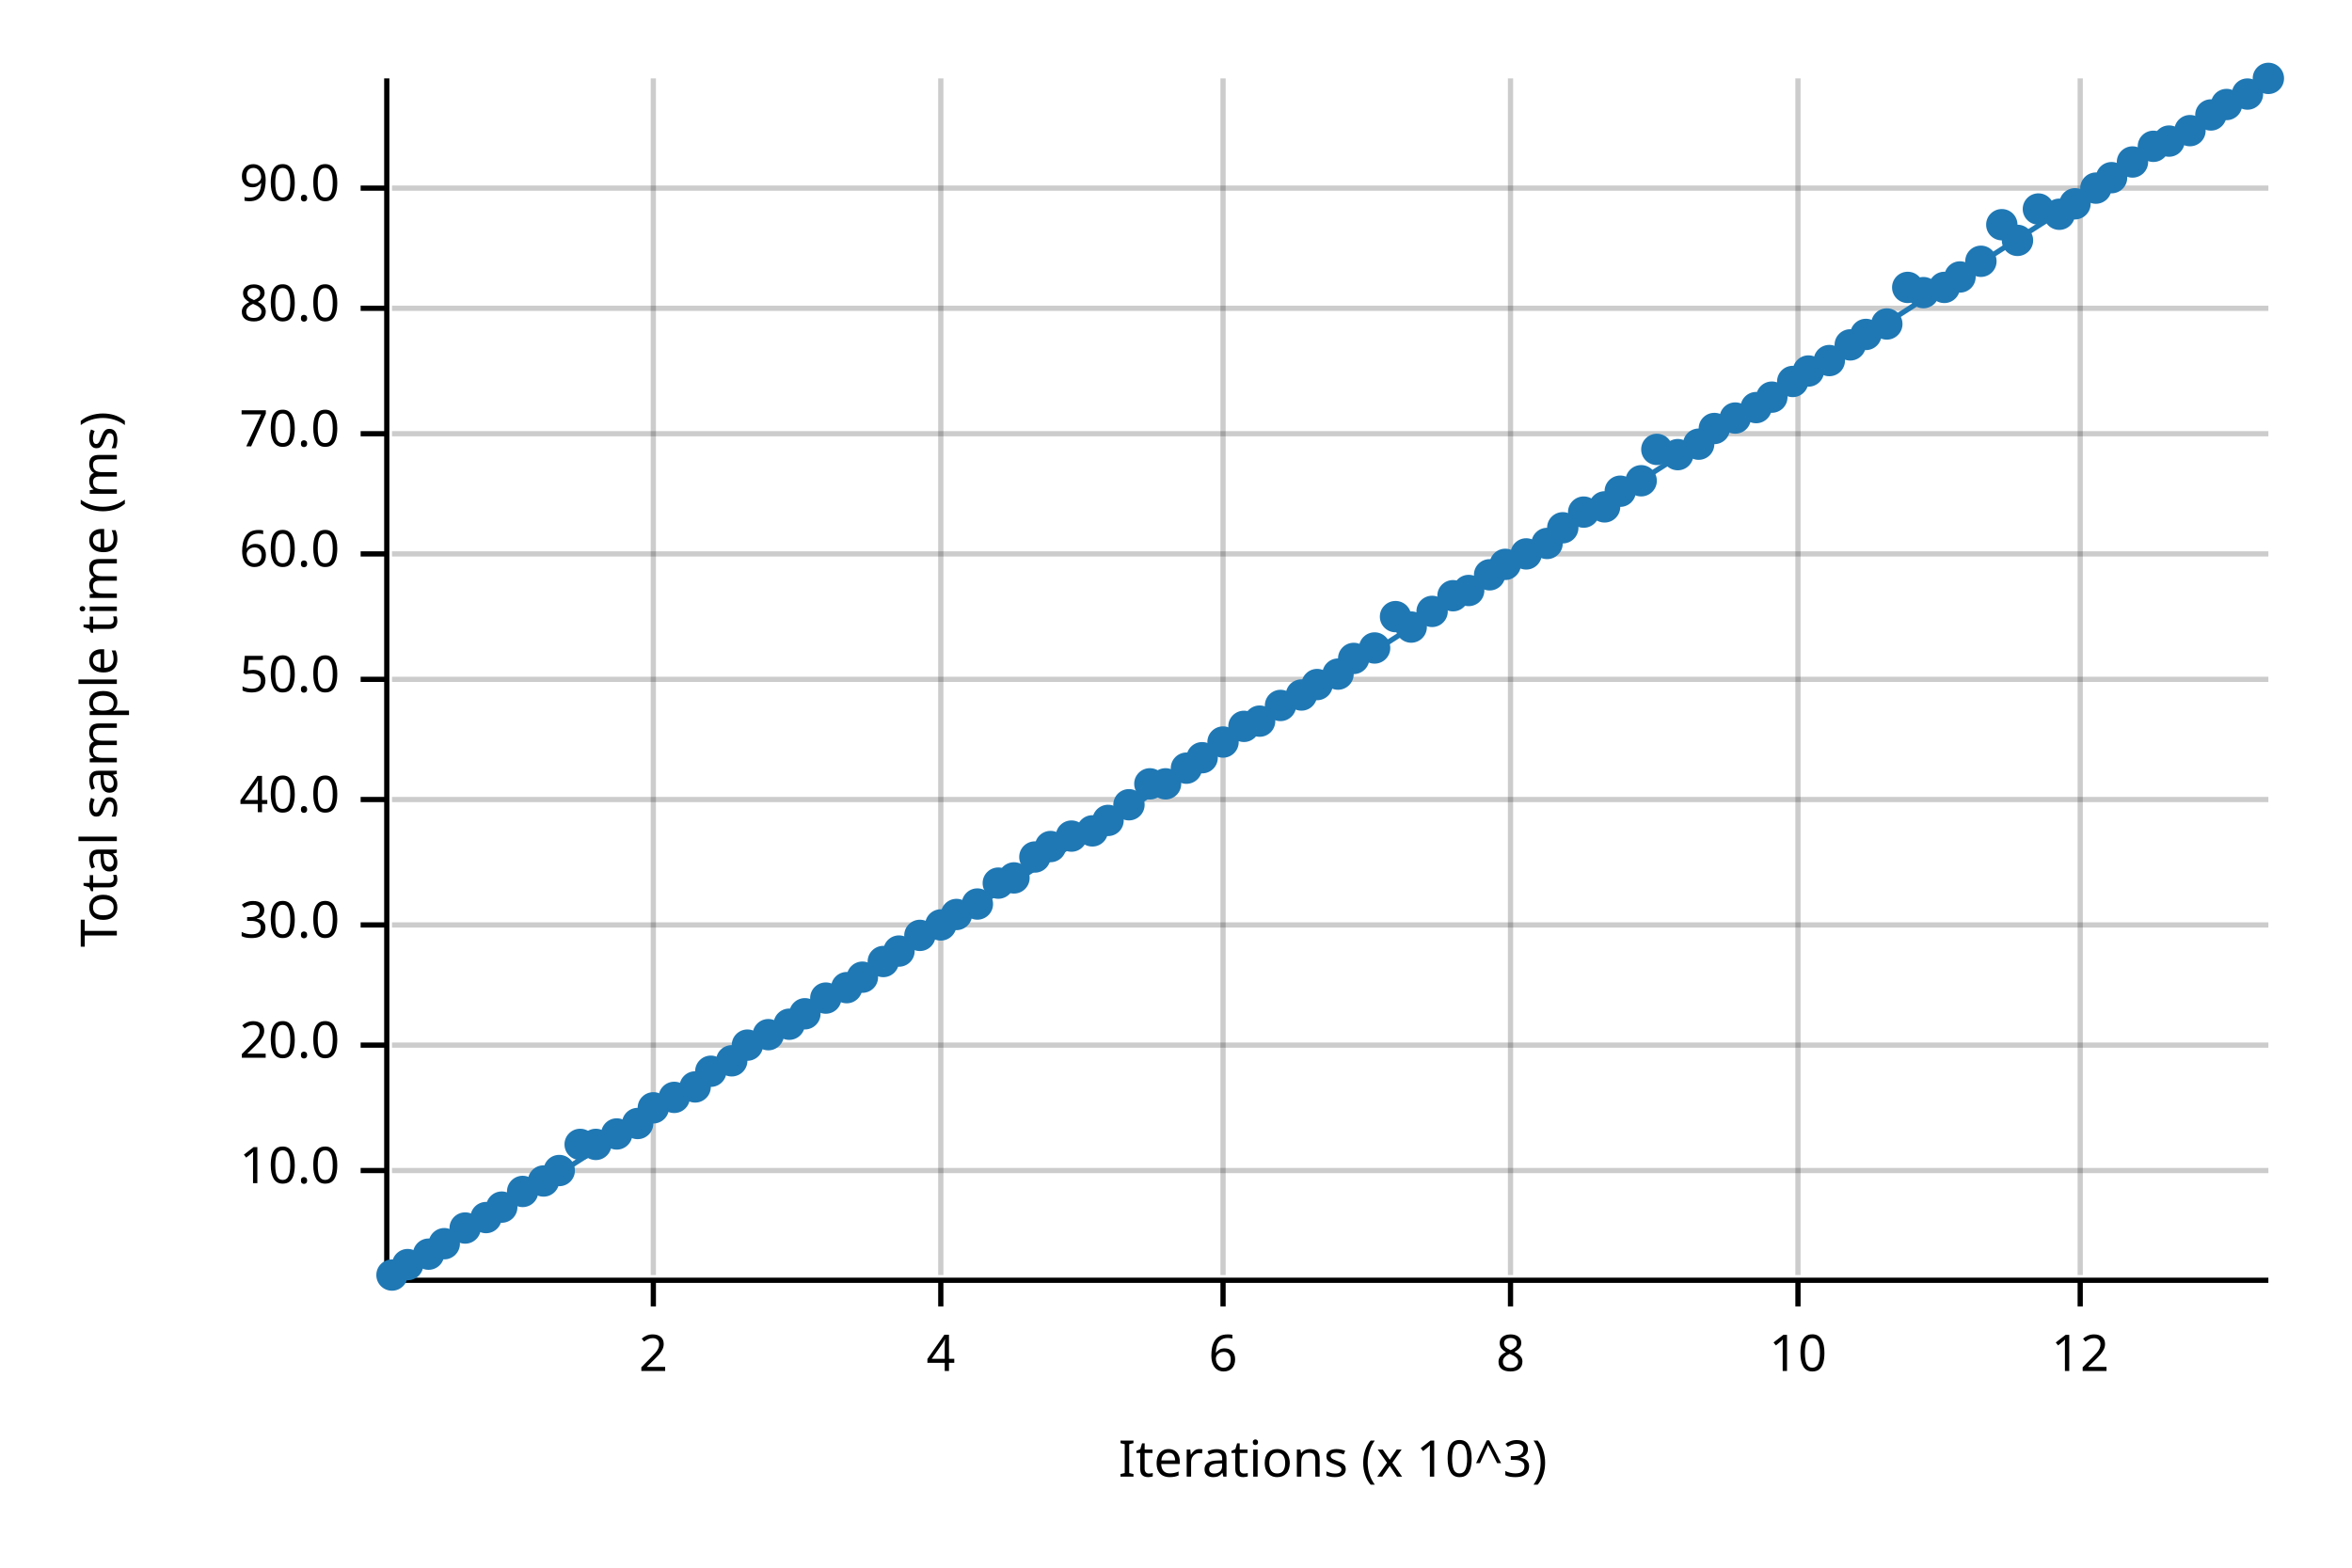
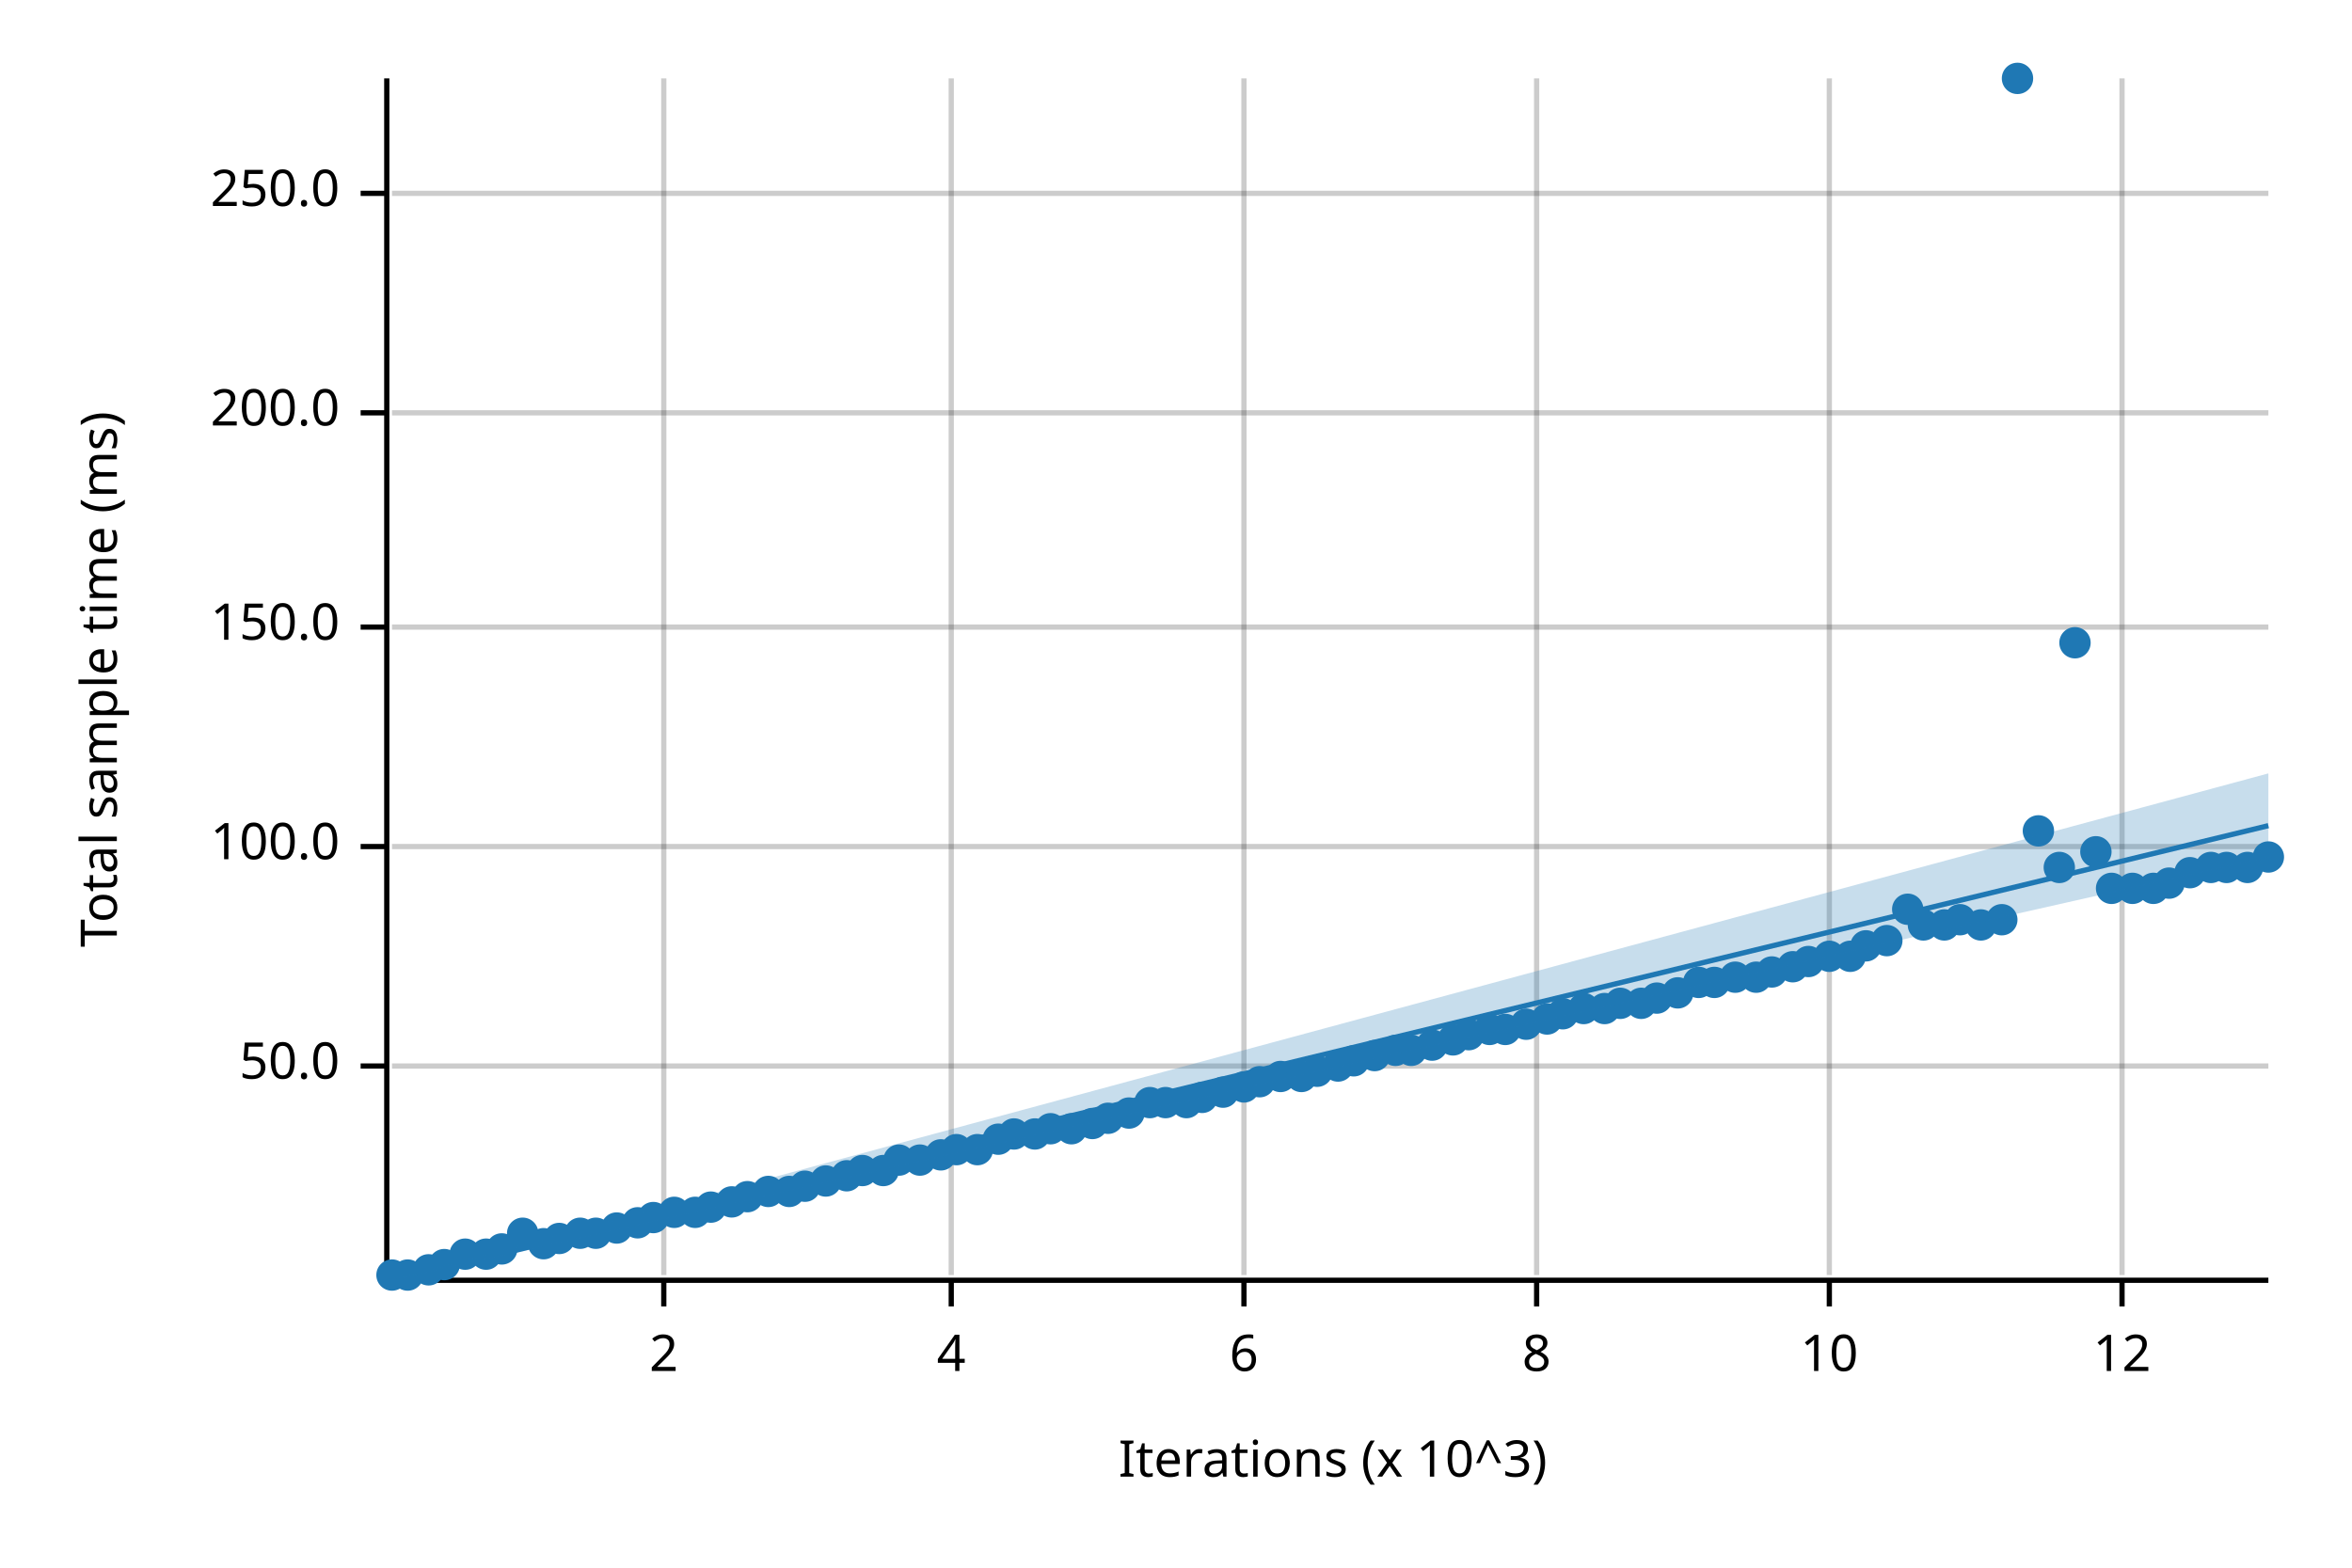
<svg xmlns="http://www.w3.org/2000/svg" width="450" height="300" viewBox="0 0 450 300">
  <text x="15" y="130" dy="0.76em" text-anchor="middle" font-family="sans-serif" font-size="9.677" opacity="1" fill="#000000" transform="rotate(270, 15, 130)">
Total sample time (ms)
</text>
  <text x="255" y="285" dy="-0.5ex" text-anchor="middle" font-family="sans-serif" font-size="9.677" opacity="1" fill="#000000">
Iterations (x 10^3)
</text>
-   <line opacity="0.2" stroke="#000000" stroke-width="1" x1="125" y1="244" x2="125" y2="15" />
-   <line opacity="0.2" stroke="#000000" stroke-width="1" x1="180" y1="244" x2="180" y2="15" />
-   <line opacity="0.2" stroke="#000000" stroke-width="1" x1="234" y1="244" x2="234" y2="15" />
-   <line opacity="0.2" stroke="#000000" stroke-width="1" x1="289" y1="244" x2="289" y2="15" />
-   <line opacity="0.2" stroke="#000000" stroke-width="1" x1="344" y1="244" x2="344" y2="15" />
-   <line opacity="0.2" stroke="#000000" stroke-width="1" x1="398" y1="244" x2="398" y2="15" />
-   <line opacity="0.2" stroke="#000000" stroke-width="1" x1="75" y1="224" x2="434" y2="224" />
-   <line opacity="0.2" stroke="#000000" stroke-width="1" x1="75" y1="200" x2="434" y2="200" />
-   <line opacity="0.2" stroke="#000000" stroke-width="1" x1="75" y1="177" x2="434" y2="177" />
-   <line opacity="0.2" stroke="#000000" stroke-width="1" x1="75" y1="153" x2="434" y2="153" />
-   <line opacity="0.2" stroke="#000000" stroke-width="1" x1="75" y1="130" x2="434" y2="130" />
-   <line opacity="0.2" stroke="#000000" stroke-width="1" x1="75" y1="106" x2="434" y2="106" />
-   <line opacity="0.2" stroke="#000000" stroke-width="1" x1="75" y1="83" x2="434" y2="83" />
-   <line opacity="0.2" stroke="#000000" stroke-width="1" x1="75" y1="59" x2="434" y2="59" />
-   <line opacity="0.2" stroke="#000000" stroke-width="1" x1="75" y1="36" x2="434" y2="36" />
+   <line opacity="0.2" stroke="#000000" stroke-width="1" x1="127" y1="244" x2="127" y2="15" />
+   <line opacity="0.2" stroke="#000000" stroke-width="1" x1="182" y1="244" x2="182" y2="15" />
+   <line opacity="0.2" stroke="#000000" stroke-width="1" x1="238" y1="244" x2="238" y2="15" />
+   <line opacity="0.2" stroke="#000000" stroke-width="1" x1="294" y1="244" x2="294" y2="15" />
+   <line opacity="0.2" stroke="#000000" stroke-width="1" x1="350" y1="244" x2="350" y2="15" />
+   <line opacity="0.2" stroke="#000000" stroke-width="1" x1="406" y1="244" x2="406" y2="15" />
+   <line opacity="0.2" stroke="#000000" stroke-width="1" x1="75" y1="204" x2="434" y2="204" />
+   <line opacity="0.2" stroke="#000000" stroke-width="1" x1="75" y1="162" x2="434" y2="162" />
+   <line opacity="0.2" stroke="#000000" stroke-width="1" x1="75" y1="120" x2="434" y2="120" />
+   <line opacity="0.2" stroke="#000000" stroke-width="1" x1="75" y1="79" x2="434" y2="79" />
+   <line opacity="0.2" stroke="#000000" stroke-width="1" x1="75" y1="37" x2="434" y2="37" />
  <polyline fill="none" opacity="1" stroke="#000000" stroke-width="1" points="74,15 74,244 " />
-   <text x="65" y="224" dy="0.5ex" text-anchor="end" font-family="sans-serif" font-size="9.677" opacity="1" fill="#000000">
- 10.0
- </text>
-   <polyline fill="none" opacity="1" stroke="#000000" stroke-width="1" points="69,224 74,224 " />
-   <text x="65" y="200" dy="0.5ex" text-anchor="end" font-family="sans-serif" font-size="9.677" opacity="1" fill="#000000">
- 20.0
- </text>
-   <polyline fill="none" opacity="1" stroke="#000000" stroke-width="1" points="69,200 74,200 " />
-   <text x="65" y="177" dy="0.5ex" text-anchor="end" font-family="sans-serif" font-size="9.677" opacity="1" fill="#000000">
- 30.0
- </text>
-   <polyline fill="none" opacity="1" stroke="#000000" stroke-width="1" points="69,177 74,177 " />
-   <text x="65" y="153" dy="0.5ex" text-anchor="end" font-family="sans-serif" font-size="9.677" opacity="1" fill="#000000">
- 40.0
- </text>
-   <polyline fill="none" opacity="1" stroke="#000000" stroke-width="1" points="69,153 74,153 " />
-   <text x="65" y="130" dy="0.5ex" text-anchor="end" font-family="sans-serif" font-size="9.677" opacity="1" fill="#000000">
+   <text x="65" y="204" dy="0.5ex" text-anchor="end" font-family="sans-serif" font-size="9.677" opacity="1" fill="#000000">
50.0
</text>
-   <polyline fill="none" opacity="1" stroke="#000000" stroke-width="1" points="69,130 74,130 " />
-   <text x="65" y="106" dy="0.5ex" text-anchor="end" font-family="sans-serif" font-size="9.677" opacity="1" fill="#000000">
- 60.0
+   <polyline fill="none" opacity="1" stroke="#000000" stroke-width="1" points="69,204 74,204 " />
+   <text x="65" y="162" dy="0.5ex" text-anchor="end" font-family="sans-serif" font-size="9.677" opacity="1" fill="#000000">
+ 100.0
</text>
-   <polyline fill="none" opacity="1" stroke="#000000" stroke-width="1" points="69,106 74,106 " />
-   <text x="65" y="83" dy="0.5ex" text-anchor="end" font-family="sans-serif" font-size="9.677" opacity="1" fill="#000000">
- 70.0
+   <polyline fill="none" opacity="1" stroke="#000000" stroke-width="1" points="69,162 74,162 " />
+   <text x="65" y="120" dy="0.5ex" text-anchor="end" font-family="sans-serif" font-size="9.677" opacity="1" fill="#000000">
+ 150.0
</text>
-   <polyline fill="none" opacity="1" stroke="#000000" stroke-width="1" points="69,83 74,83 " />
-   <text x="65" y="59" dy="0.5ex" text-anchor="end" font-family="sans-serif" font-size="9.677" opacity="1" fill="#000000">
- 80.0
+   <polyline fill="none" opacity="1" stroke="#000000" stroke-width="1" points="69,120 74,120 " />
+   <text x="65" y="79" dy="0.5ex" text-anchor="end" font-family="sans-serif" font-size="9.677" opacity="1" fill="#000000">
+ 200.0
</text>
-   <polyline fill="none" opacity="1" stroke="#000000" stroke-width="1" points="69,59 74,59 " />
-   <text x="65" y="36" dy="0.5ex" text-anchor="end" font-family="sans-serif" font-size="9.677" opacity="1" fill="#000000">
- 90.0
+   <polyline fill="none" opacity="1" stroke="#000000" stroke-width="1" points="69,79 74,79 " />
+   <text x="65" y="37" dy="0.5ex" text-anchor="end" font-family="sans-serif" font-size="9.677" opacity="1" fill="#000000">
+ 250.0
</text>
-   <polyline fill="none" opacity="1" stroke="#000000" stroke-width="1" points="69,36 74,36 " />
+   <polyline fill="none" opacity="1" stroke="#000000" stroke-width="1" points="69,37 74,37 " />
  <polyline fill="none" opacity="1" stroke="#000000" stroke-width="1" points="75,245 434,245 " />
-   <text x="125" y="255" dy="0.76em" text-anchor="middle" font-family="sans-serif" font-size="9.677" opacity="1" fill="#000000">
+   <text x="127" y="255" dy="0.76em" text-anchor="middle" font-family="sans-serif" font-size="9.677" opacity="1" fill="#000000">
2
</text>
-   <polyline fill="none" opacity="1" stroke="#000000" stroke-width="1" points="125,245 125,250 " />
-   <text x="180" y="255" dy="0.76em" text-anchor="middle" font-family="sans-serif" font-size="9.677" opacity="1" fill="#000000">
+   <polyline fill="none" opacity="1" stroke="#000000" stroke-width="1" points="127,245 127,250 " />
+   <text x="182" y="255" dy="0.76em" text-anchor="middle" font-family="sans-serif" font-size="9.677" opacity="1" fill="#000000">
4
</text>
-   <polyline fill="none" opacity="1" stroke="#000000" stroke-width="1" points="180,245 180,250 " />
-   <text x="234" y="255" dy="0.76em" text-anchor="middle" font-family="sans-serif" font-size="9.677" opacity="1" fill="#000000">
+   <polyline fill="none" opacity="1" stroke="#000000" stroke-width="1" points="182,245 182,250 " />
+   <text x="238" y="255" dy="0.76em" text-anchor="middle" font-family="sans-serif" font-size="9.677" opacity="1" fill="#000000">
6
</text>
-   <polyline fill="none" opacity="1" stroke="#000000" stroke-width="1" points="234,245 234,250 " />
-   <text x="289" y="255" dy="0.76em" text-anchor="middle" font-family="sans-serif" font-size="9.677" opacity="1" fill="#000000">
+   <polyline fill="none" opacity="1" stroke="#000000" stroke-width="1" points="238,245 238,250 " />
+   <text x="294" y="255" dy="0.76em" text-anchor="middle" font-family="sans-serif" font-size="9.677" opacity="1" fill="#000000">
8
</text>
-   <polyline fill="none" opacity="1" stroke="#000000" stroke-width="1" points="289,245 289,250 " />
-   <text x="344" y="255" dy="0.76em" text-anchor="middle" font-family="sans-serif" font-size="9.677" opacity="1" fill="#000000">
+   <polyline fill="none" opacity="1" stroke="#000000" stroke-width="1" points="294,245 294,250 " />
+   <text x="350" y="255" dy="0.76em" text-anchor="middle" font-family="sans-serif" font-size="9.677" opacity="1" fill="#000000">
10
</text>
-   <polyline fill="none" opacity="1" stroke="#000000" stroke-width="1" points="344,245 344,250 " />
-   <text x="398" y="255" dy="0.76em" text-anchor="middle" font-family="sans-serif" font-size="9.677" opacity="1" fill="#000000">
+   <polyline fill="none" opacity="1" stroke="#000000" stroke-width="1" points="350,245 350,250 " />
+   <text x="406" y="255" dy="0.76em" text-anchor="middle" font-family="sans-serif" font-size="9.677" opacity="1" fill="#000000">
12
</text>
-   <polyline fill="none" opacity="1" stroke="#000000" stroke-width="1" points="398,245 398,250 " />
+   <polyline fill="none" opacity="1" stroke="#000000" stroke-width="1" points="406,245 406,250 " />
  <circle cx="75" cy="244" r="3" opacity="1" fill="#1F78B4" stroke="none" stroke-width="1" />
-   <circle cx="78" cy="242" r="3" opacity="1" fill="#1F78B4" stroke="none" stroke-width="1" />
-   <circle cx="82" cy="240" r="3" opacity="1" fill="#1F78B4" stroke="none" stroke-width="1" />
-   <circle cx="85" cy="238" r="3" opacity="1" fill="#1F78B4" stroke="none" stroke-width="1" />
-   <circle cx="89" cy="235" r="3" opacity="1" fill="#1F78B4" stroke="none" stroke-width="1" />
-   <circle cx="93" cy="233" r="3" opacity="1" fill="#1F78B4" stroke="none" stroke-width="1" />
-   <circle cx="96" cy="231" r="3" opacity="1" fill="#1F78B4" stroke="none" stroke-width="1" />
-   <circle cx="100" cy="228" r="3" opacity="1" fill="#1F78B4" stroke="none" stroke-width="1" />
-   <circle cx="104" cy="226" r="3" opacity="1" fill="#1F78B4" stroke="none" stroke-width="1" />
-   <circle cx="107" cy="224" r="3" opacity="1" fill="#1F78B4" stroke="none" stroke-width="1" />
-   <circle cx="111" cy="219" r="3" opacity="1" fill="#1F78B4" stroke="none" stroke-width="1" />
-   <circle cx="114" cy="219" r="3" opacity="1" fill="#1F78B4" stroke="none" stroke-width="1" />
-   <circle cx="118" cy="217" r="3" opacity="1" fill="#1F78B4" stroke="none" stroke-width="1" />
-   <circle cx="122" cy="215" r="3" opacity="1" fill="#1F78B4" stroke="none" stroke-width="1" />
-   <circle cx="125" cy="212" r="3" opacity="1" fill="#1F78B4" stroke="none" stroke-width="1" />
-   <circle cx="129" cy="210" r="3" opacity="1" fill="#1F78B4" stroke="none" stroke-width="1" />
-   <circle cx="133" cy="208" r="3" opacity="1" fill="#1F78B4" stroke="none" stroke-width="1" />
-   <circle cx="136" cy="205" r="3" opacity="1" fill="#1F78B4" stroke="none" stroke-width="1" />
-   <circle cx="140" cy="203" r="3" opacity="1" fill="#1F78B4" stroke="none" stroke-width="1" />
-   <circle cx="143" cy="200" r="3" opacity="1" fill="#1F78B4" stroke="none" stroke-width="1" />
-   <circle cx="147" cy="198" r="3" opacity="1" fill="#1F78B4" stroke="none" stroke-width="1" />
-   <circle cx="151" cy="196" r="3" opacity="1" fill="#1F78B4" stroke="none" stroke-width="1" />
-   <circle cx="154" cy="194" r="3" opacity="1" fill="#1F78B4" stroke="none" stroke-width="1" />
-   <circle cx="158" cy="191" r="3" opacity="1" fill="#1F78B4" stroke="none" stroke-width="1" />
-   <circle cx="162" cy="189" r="3" opacity="1" fill="#1F78B4" stroke="none" stroke-width="1" />
-   <circle cx="165" cy="187" r="3" opacity="1" fill="#1F78B4" stroke="none" stroke-width="1" />
-   <circle cx="169" cy="184" r="3" opacity="1" fill="#1F78B4" stroke="none" stroke-width="1" />
-   <circle cx="172" cy="182" r="3" opacity="1" fill="#1F78B4" stroke="none" stroke-width="1" />
-   <circle cx="176" cy="179" r="3" opacity="1" fill="#1F78B4" stroke="none" stroke-width="1" />
-   <circle cx="180" cy="177" r="3" opacity="1" fill="#1F78B4" stroke="none" stroke-width="1" />
-   <circle cx="183" cy="175" r="3" opacity="1" fill="#1F78B4" stroke="none" stroke-width="1" />
-   <circle cx="187" cy="173" r="3" opacity="1" fill="#1F78B4" stroke="none" stroke-width="1" />
-   <circle cx="191" cy="169" r="3" opacity="1" fill="#1F78B4" stroke="none" stroke-width="1" />
-   <circle cx="194" cy="168" r="3" opacity="1" fill="#1F78B4" stroke="none" stroke-width="1" />
-   <circle cx="198" cy="164" r="3" opacity="1" fill="#1F78B4" stroke="none" stroke-width="1" />
-   <circle cx="201" cy="162" r="3" opacity="1" fill="#1F78B4" stroke="none" stroke-width="1" />
-   <circle cx="205" cy="160" r="3" opacity="1" fill="#1F78B4" stroke="none" stroke-width="1" />
-   <circle cx="209" cy="159" r="3" opacity="1" fill="#1F78B4" stroke="none" stroke-width="1" />
-   <circle cx="212" cy="157" r="3" opacity="1" fill="#1F78B4" stroke="none" stroke-width="1" />
-   <circle cx="216" cy="154" r="3" opacity="1" fill="#1F78B4" stroke="none" stroke-width="1" />
-   <circle cx="220" cy="150" r="3" opacity="1" fill="#1F78B4" stroke="none" stroke-width="1" />
-   <circle cx="223" cy="150" r="3" opacity="1" fill="#1F78B4" stroke="none" stroke-width="1" />
-   <circle cx="227" cy="147" r="3" opacity="1" fill="#1F78B4" stroke="none" stroke-width="1" />
-   <circle cx="230" cy="145" r="3" opacity="1" fill="#1F78B4" stroke="none" stroke-width="1" />
-   <circle cx="234" cy="142" r="3" opacity="1" fill="#1F78B4" stroke="none" stroke-width="1" />
-   <circle cx="238" cy="139" r="3" opacity="1" fill="#1F78B4" stroke="none" stroke-width="1" />
-   <circle cx="241" cy="138" r="3" opacity="1" fill="#1F78B4" stroke="none" stroke-width="1" />
-   <circle cx="245" cy="135" r="3" opacity="1" fill="#1F78B4" stroke="none" stroke-width="1" />
-   <circle cx="249" cy="133" r="3" opacity="1" fill="#1F78B4" stroke="none" stroke-width="1" />
-   <circle cx="252" cy="131" r="3" opacity="1" fill="#1F78B4" stroke="none" stroke-width="1" />
-   <circle cx="256" cy="129" r="3" opacity="1" fill="#1F78B4" stroke="none" stroke-width="1" />
-   <circle cx="259" cy="126" r="3" opacity="1" fill="#1F78B4" stroke="none" stroke-width="1" />
-   <circle cx="263" cy="124" r="3" opacity="1" fill="#1F78B4" stroke="none" stroke-width="1" />
-   <circle cx="267" cy="118" r="3" opacity="1" fill="#1F78B4" stroke="none" stroke-width="1" />
-   <circle cx="270" cy="120" r="3" opacity="1" fill="#1F78B4" stroke="none" stroke-width="1" />
-   <circle cx="274" cy="117" r="3" opacity="1" fill="#1F78B4" stroke="none" stroke-width="1" />
-   <circle cx="278" cy="114" r="3" opacity="1" fill="#1F78B4" stroke="none" stroke-width="1" />
-   <circle cx="281" cy="113" r="3" opacity="1" fill="#1F78B4" stroke="none" stroke-width="1" />
-   <circle cx="285" cy="110" r="3" opacity="1" fill="#1F78B4" stroke="none" stroke-width="1" />
-   <circle cx="288" cy="108" r="3" opacity="1" fill="#1F78B4" stroke="none" stroke-width="1" />
-   <circle cx="292" cy="106" r="3" opacity="1" fill="#1F78B4" stroke="none" stroke-width="1" />
-   <circle cx="296" cy="104" r="3" opacity="1" fill="#1F78B4" stroke="none" stroke-width="1" />
-   <circle cx="299" cy="101" r="3" opacity="1" fill="#1F78B4" stroke="none" stroke-width="1" />
-   <circle cx="303" cy="98" r="3" opacity="1" fill="#1F78B4" stroke="none" stroke-width="1" />
-   <circle cx="307" cy="97" r="3" opacity="1" fill="#1F78B4" stroke="none" stroke-width="1" />
-   <circle cx="310" cy="94" r="3" opacity="1" fill="#1F78B4" stroke="none" stroke-width="1" />
-   <circle cx="314" cy="92" r="3" opacity="1" fill="#1F78B4" stroke="none" stroke-width="1" />
-   <circle cx="317" cy="86" r="3" opacity="1" fill="#1F78B4" stroke="none" stroke-width="1" />
-   <circle cx="321" cy="87" r="3" opacity="1" fill="#1F78B4" stroke="none" stroke-width="1" />
-   <circle cx="325" cy="85" r="3" opacity="1" fill="#1F78B4" stroke="none" stroke-width="1" />
-   <circle cx="328" cy="82" r="3" opacity="1" fill="#1F78B4" stroke="none" stroke-width="1" />
-   <circle cx="332" cy="80" r="3" opacity="1" fill="#1F78B4" stroke="none" stroke-width="1" />
-   <circle cx="336" cy="78" r="3" opacity="1" fill="#1F78B4" stroke="none" stroke-width="1" />
-   <circle cx="339" cy="76" r="3" opacity="1" fill="#1F78B4" stroke="none" stroke-width="1" />
-   <circle cx="343" cy="73" r="3" opacity="1" fill="#1F78B4" stroke="none" stroke-width="1" />
-   <circle cx="346" cy="71" r="3" opacity="1" fill="#1F78B4" stroke="none" stroke-width="1" />
-   <circle cx="350" cy="69" r="3" opacity="1" fill="#1F78B4" stroke="none" stroke-width="1" />
-   <circle cx="354" cy="66" r="3" opacity="1" fill="#1F78B4" stroke="none" stroke-width="1" />
-   <circle cx="357" cy="64" r="3" opacity="1" fill="#1F78B4" stroke="none" stroke-width="1" />
-   <circle cx="361" cy="62" r="3" opacity="1" fill="#1F78B4" stroke="none" stroke-width="1" />
-   <circle cx="365" cy="55" r="3" opacity="1" fill="#1F78B4" stroke="none" stroke-width="1" />
-   <circle cx="368" cy="56" r="3" opacity="1" fill="#1F78B4" stroke="none" stroke-width="1" />
-   <circle cx="372" cy="55" r="3" opacity="1" fill="#1F78B4" stroke="none" stroke-width="1" />
-   <circle cx="375" cy="53" r="3" opacity="1" fill="#1F78B4" stroke="none" stroke-width="1" />
-   <circle cx="379" cy="50" r="3" opacity="1" fill="#1F78B4" stroke="none" stroke-width="1" />
-   <circle cx="383" cy="43" r="3" opacity="1" fill="#1F78B4" stroke="none" stroke-width="1" />
-   <circle cx="386" cy="46" r="3" opacity="1" fill="#1F78B4" stroke="none" stroke-width="1" />
-   <circle cx="390" cy="40" r="3" opacity="1" fill="#1F78B4" stroke="none" stroke-width="1" />
-   <circle cx="394" cy="41" r="3" opacity="1" fill="#1F78B4" stroke="none" stroke-width="1" />
-   <circle cx="397" cy="39" r="3" opacity="1" fill="#1F78B4" stroke="none" stroke-width="1" />
-   <circle cx="401" cy="36" r="3" opacity="1" fill="#1F78B4" stroke="none" stroke-width="1" />
-   <circle cx="404" cy="34" r="3" opacity="1" fill="#1F78B4" stroke="none" stroke-width="1" />
-   <circle cx="408" cy="31" r="3" opacity="1" fill="#1F78B4" stroke="none" stroke-width="1" />
-   <circle cx="412" cy="28" r="3" opacity="1" fill="#1F78B4" stroke="none" stroke-width="1" />
-   <circle cx="415" cy="27" r="3" opacity="1" fill="#1F78B4" stroke="none" stroke-width="1" />
-   <circle cx="419" cy="25" r="3" opacity="1" fill="#1F78B4" stroke="none" stroke-width="1" />
-   <circle cx="423" cy="22" r="3" opacity="1" fill="#1F78B4" stroke="none" stroke-width="1" />
-   <circle cx="426" cy="20" r="3" opacity="1" fill="#1F78B4" stroke="none" stroke-width="1" />
-   <circle cx="430" cy="18" r="3" opacity="1" fill="#1F78B4" stroke="none" stroke-width="1" />
-   <circle cx="434" cy="15" r="3" opacity="1" fill="#1F78B4" stroke="none" stroke-width="1" />
-   <polyline fill="none" opacity="1" stroke="#1F78B4" stroke-width="1" points="75,245 434,15 " />
-   <polygon opacity="0.25" fill="#1F78B4" points="75,245 434,15 434,15 " />
+   <circle cx="78" cy="244" r="3" opacity="1" fill="#1F78B4" stroke="none" stroke-width="1" />
+   <circle cx="82" cy="243" r="3" opacity="1" fill="#1F78B4" stroke="none" stroke-width="1" />
+   <circle cx="85" cy="242" r="3" opacity="1" fill="#1F78B4" stroke="none" stroke-width="1" />
+   <circle cx="89" cy="240" r="3" opacity="1" fill="#1F78B4" stroke="none" stroke-width="1" />
+   <circle cx="93" cy="240" r="3" opacity="1" fill="#1F78B4" stroke="none" stroke-width="1" />
+   <circle cx="96" cy="239" r="3" opacity="1" fill="#1F78B4" stroke="none" stroke-width="1" />
+   <circle cx="100" cy="236" r="3" opacity="1" fill="#1F78B4" stroke="none" stroke-width="1" />
+   <circle cx="104" cy="238" r="3" opacity="1" fill="#1F78B4" stroke="none" stroke-width="1" />
+   <circle cx="107" cy="237" r="3" opacity="1" fill="#1F78B4" stroke="none" stroke-width="1" />
+   <circle cx="111" cy="236" r="3" opacity="1" fill="#1F78B4" stroke="none" stroke-width="1" />
+   <circle cx="114" cy="236" r="3" opacity="1" fill="#1F78B4" stroke="none" stroke-width="1" />
+   <circle cx="118" cy="235" r="3" opacity="1" fill="#1F78B4" stroke="none" stroke-width="1" />
+   <circle cx="122" cy="234" r="3" opacity="1" fill="#1F78B4" stroke="none" stroke-width="1" />
+   <circle cx="125" cy="233" r="3" opacity="1" fill="#1F78B4" stroke="none" stroke-width="1" />
+   <circle cx="129" cy="232" r="3" opacity="1" fill="#1F78B4" stroke="none" stroke-width="1" />
+   <circle cx="133" cy="232" r="3" opacity="1" fill="#1F78B4" stroke="none" stroke-width="1" />
+   <circle cx="136" cy="231" r="3" opacity="1" fill="#1F78B4" stroke="none" stroke-width="1" />
+   <circle cx="140" cy="230" r="3" opacity="1" fill="#1F78B4" stroke="none" stroke-width="1" />
+   <circle cx="143" cy="229" r="3" opacity="1" fill="#1F78B4" stroke="none" stroke-width="1" />
+   <circle cx="147" cy="228" r="3" opacity="1" fill="#1F78B4" stroke="none" stroke-width="1" />
+   <circle cx="151" cy="228" r="3" opacity="1" fill="#1F78B4" stroke="none" stroke-width="1" />
+   <circle cx="154" cy="227" r="3" opacity="1" fill="#1F78B4" stroke="none" stroke-width="1" />
+   <circle cx="158" cy="226" r="3" opacity="1" fill="#1F78B4" stroke="none" stroke-width="1" />
+   <circle cx="162" cy="225" r="3" opacity="1" fill="#1F78B4" stroke="none" stroke-width="1" />
+   <circle cx="165" cy="224" r="3" opacity="1" fill="#1F78B4" stroke="none" stroke-width="1" />
+   <circle cx="169" cy="224" r="3" opacity="1" fill="#1F78B4" stroke="none" stroke-width="1" />
+   <circle cx="172" cy="222" r="3" opacity="1" fill="#1F78B4" stroke="none" stroke-width="1" />
+   <circle cx="176" cy="222" r="3" opacity="1" fill="#1F78B4" stroke="none" stroke-width="1" />
+   <circle cx="180" cy="221" r="3" opacity="1" fill="#1F78B4" stroke="none" stroke-width="1" />
+   <circle cx="183" cy="220" r="3" opacity="1" fill="#1F78B4" stroke="none" stroke-width="1" />
+   <circle cx="187" cy="220" r="3" opacity="1" fill="#1F78B4" stroke="none" stroke-width="1" />
+   <circle cx="191" cy="218" r="3" opacity="1" fill="#1F78B4" stroke="none" stroke-width="1" />
+   <circle cx="194" cy="217" r="3" opacity="1" fill="#1F78B4" stroke="none" stroke-width="1" />
+   <circle cx="198" cy="217" r="3" opacity="1" fill="#1F78B4" stroke="none" stroke-width="1" />
+   <circle cx="201" cy="216" r="3" opacity="1" fill="#1F78B4" stroke="none" stroke-width="1" />
+   <circle cx="205" cy="216" r="3" opacity="1" fill="#1F78B4" stroke="none" stroke-width="1" />
+   <circle cx="209" cy="215" r="3" opacity="1" fill="#1F78B4" stroke="none" stroke-width="1" />
+   <circle cx="212" cy="214" r="3" opacity="1" fill="#1F78B4" stroke="none" stroke-width="1" />
+   <circle cx="216" cy="213" r="3" opacity="1" fill="#1F78B4" stroke="none" stroke-width="1" />
+   <circle cx="220" cy="211" r="3" opacity="1" fill="#1F78B4" stroke="none" stroke-width="1" />
+   <circle cx="223" cy="211" r="3" opacity="1" fill="#1F78B4" stroke="none" stroke-width="1" />
+   <circle cx="227" cy="211" r="3" opacity="1" fill="#1F78B4" stroke="none" stroke-width="1" />
+   <circle cx="230" cy="210" r="3" opacity="1" fill="#1F78B4" stroke="none" stroke-width="1" />
+   <circle cx="234" cy="209" r="3" opacity="1" fill="#1F78B4" stroke="none" stroke-width="1" />
+   <circle cx="238" cy="208" r="3" opacity="1" fill="#1F78B4" stroke="none" stroke-width="1" />
+   <circle cx="241" cy="207" r="3" opacity="1" fill="#1F78B4" stroke="none" stroke-width="1" />
+   <circle cx="245" cy="206" r="3" opacity="1" fill="#1F78B4" stroke="none" stroke-width="1" />
+   <circle cx="249" cy="206" r="3" opacity="1" fill="#1F78B4" stroke="none" stroke-width="1" />
+   <circle cx="252" cy="205" r="3" opacity="1" fill="#1F78B4" stroke="none" stroke-width="1" />
+   <circle cx="256" cy="204" r="3" opacity="1" fill="#1F78B4" stroke="none" stroke-width="1" />
+   <circle cx="259" cy="203" r="3" opacity="1" fill="#1F78B4" stroke="none" stroke-width="1" />
+   <circle cx="263" cy="202" r="3" opacity="1" fill="#1F78B4" stroke="none" stroke-width="1" />
+   <circle cx="267" cy="201" r="3" opacity="1" fill="#1F78B4" stroke="none" stroke-width="1" />
+   <circle cx="270" cy="201" r="3" opacity="1" fill="#1F78B4" stroke="none" stroke-width="1" />
+   <circle cx="274" cy="200" r="3" opacity="1" fill="#1F78B4" stroke="none" stroke-width="1" />
+   <circle cx="278" cy="199" r="3" opacity="1" fill="#1F78B4" stroke="none" stroke-width="1" />
+   <circle cx="281" cy="198" r="3" opacity="1" fill="#1F78B4" stroke="none" stroke-width="1" />
+   <circle cx="285" cy="197" r="3" opacity="1" fill="#1F78B4" stroke="none" stroke-width="1" />
+   <circle cx="288" cy="197" r="3" opacity="1" fill="#1F78B4" stroke="none" stroke-width="1" />
+   <circle cx="292" cy="196" r="3" opacity="1" fill="#1F78B4" stroke="none" stroke-width="1" />
+   <circle cx="296" cy="195" r="3" opacity="1" fill="#1F78B4" stroke="none" stroke-width="1" />
+   <circle cx="299" cy="194" r="3" opacity="1" fill="#1F78B4" stroke="none" stroke-width="1" />
+   <circle cx="303" cy="193" r="3" opacity="1" fill="#1F78B4" stroke="none" stroke-width="1" />
+   <circle cx="307" cy="193" r="3" opacity="1" fill="#1F78B4" stroke="none" stroke-width="1" />
+   <circle cx="310" cy="192" r="3" opacity="1" fill="#1F78B4" stroke="none" stroke-width="1" />
+   <circle cx="314" cy="192" r="3" opacity="1" fill="#1F78B4" stroke="none" stroke-width="1" />
+   <circle cx="317" cy="191" r="3" opacity="1" fill="#1F78B4" stroke="none" stroke-width="1" />
+   <circle cx="321" cy="190" r="3" opacity="1" fill="#1F78B4" stroke="none" stroke-width="1" />
+   <circle cx="325" cy="188" r="3" opacity="1" fill="#1F78B4" stroke="none" stroke-width="1" />
+   <circle cx="328" cy="188" r="3" opacity="1" fill="#1F78B4" stroke="none" stroke-width="1" />
+   <circle cx="332" cy="187" r="3" opacity="1" fill="#1F78B4" stroke="none" stroke-width="1" />
+   <circle cx="336" cy="187" r="3" opacity="1" fill="#1F78B4" stroke="none" stroke-width="1" />
+   <circle cx="339" cy="186" r="3" opacity="1" fill="#1F78B4" stroke="none" stroke-width="1" />
+   <circle cx="343" cy="185" r="3" opacity="1" fill="#1F78B4" stroke="none" stroke-width="1" />
+   <circle cx="346" cy="184" r="3" opacity="1" fill="#1F78B4" stroke="none" stroke-width="1" />
+   <circle cx="350" cy="183" r="3" opacity="1" fill="#1F78B4" stroke="none" stroke-width="1" />
+   <circle cx="354" cy="183" r="3" opacity="1" fill="#1F78B4" stroke="none" stroke-width="1" />
+   <circle cx="357" cy="181" r="3" opacity="1" fill="#1F78B4" stroke="none" stroke-width="1" />
+   <circle cx="361" cy="180" r="3" opacity="1" fill="#1F78B4" stroke="none" stroke-width="1" />
+   <circle cx="365" cy="174" r="3" opacity="1" fill="#1F78B4" stroke="none" stroke-width="1" />
+   <circle cx="368" cy="177" r="3" opacity="1" fill="#1F78B4" stroke="none" stroke-width="1" />
+   <circle cx="372" cy="177" r="3" opacity="1" fill="#1F78B4" stroke="none" stroke-width="1" />
+   <circle cx="375" cy="176" r="3" opacity="1" fill="#1F78B4" stroke="none" stroke-width="1" />
+   <circle cx="379" cy="177" r="3" opacity="1" fill="#1F78B4" stroke="none" stroke-width="1" />
+   <circle cx="383" cy="176" r="3" opacity="1" fill="#1F78B4" stroke="none" stroke-width="1" />
+   <circle cx="386" cy="15" r="3" opacity="1" fill="#1F78B4" stroke="none" stroke-width="1" />
+   <circle cx="390" cy="159" r="3" opacity="1" fill="#1F78B4" stroke="none" stroke-width="1" />
+   <circle cx="394" cy="166" r="3" opacity="1" fill="#1F78B4" stroke="none" stroke-width="1" />
+   <circle cx="397" cy="123" r="3" opacity="1" fill="#1F78B4" stroke="none" stroke-width="1" />
+   <circle cx="401" cy="163" r="3" opacity="1" fill="#1F78B4" stroke="none" stroke-width="1" />
+   <circle cx="404" cy="170" r="3" opacity="1" fill="#1F78B4" stroke="none" stroke-width="1" />
+   <circle cx="408" cy="170" r="3" opacity="1" fill="#1F78B4" stroke="none" stroke-width="1" />
+   <circle cx="412" cy="170" r="3" opacity="1" fill="#1F78B4" stroke="none" stroke-width="1" />
+   <circle cx="415" cy="169" r="3" opacity="1" fill="#1F78B4" stroke="none" stroke-width="1" />
+   <circle cx="419" cy="167" r="3" opacity="1" fill="#1F78B4" stroke="none" stroke-width="1" />
+   <circle cx="423" cy="166" r="3" opacity="1" fill="#1F78B4" stroke="none" stroke-width="1" />
+   <circle cx="426" cy="166" r="3" opacity="1" fill="#1F78B4" stroke="none" stroke-width="1" />
+   <circle cx="430" cy="166" r="3" opacity="1" fill="#1F78B4" stroke="none" stroke-width="1" />
+   <circle cx="434" cy="164" r="3" opacity="1" fill="#1F78B4" stroke="none" stroke-width="1" />
+   <polyline fill="none" opacity="1" stroke="#1F78B4" stroke-width="1" points="75,245 434,158 " />
+   <polygon opacity="0.25" fill="#1F78B4" points="75,245 434,164 434,148 " />
</svg>
